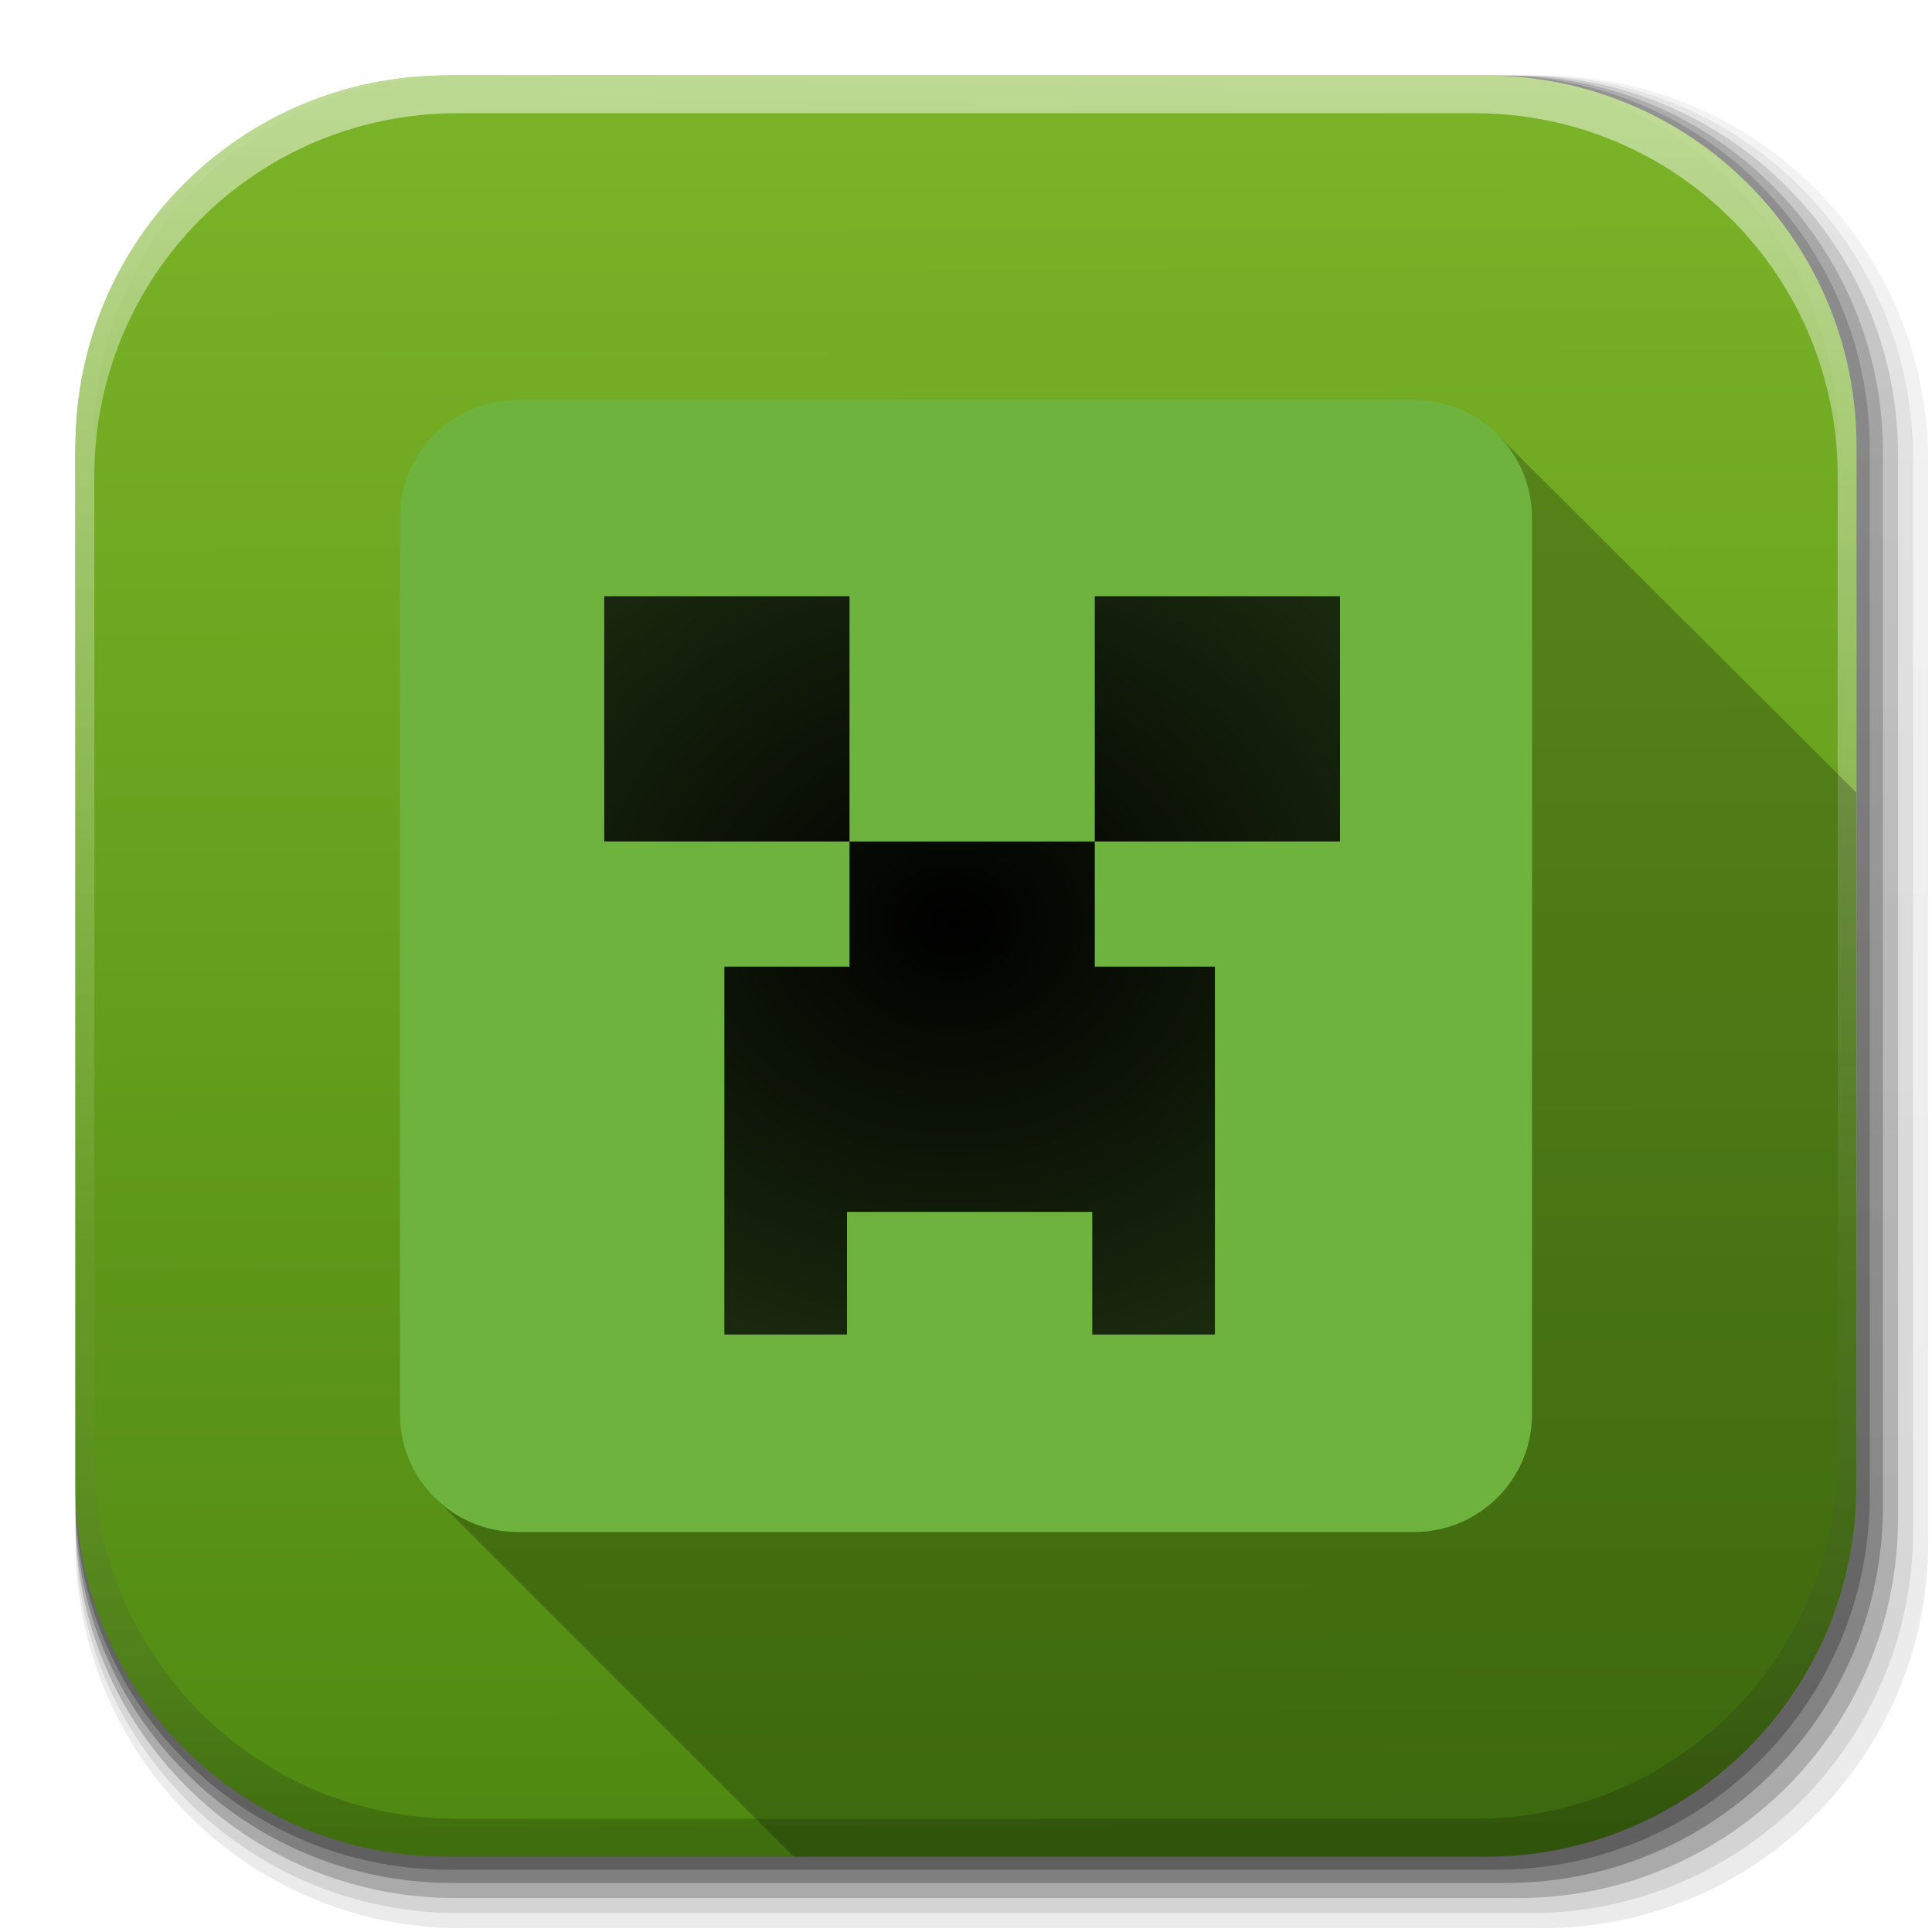
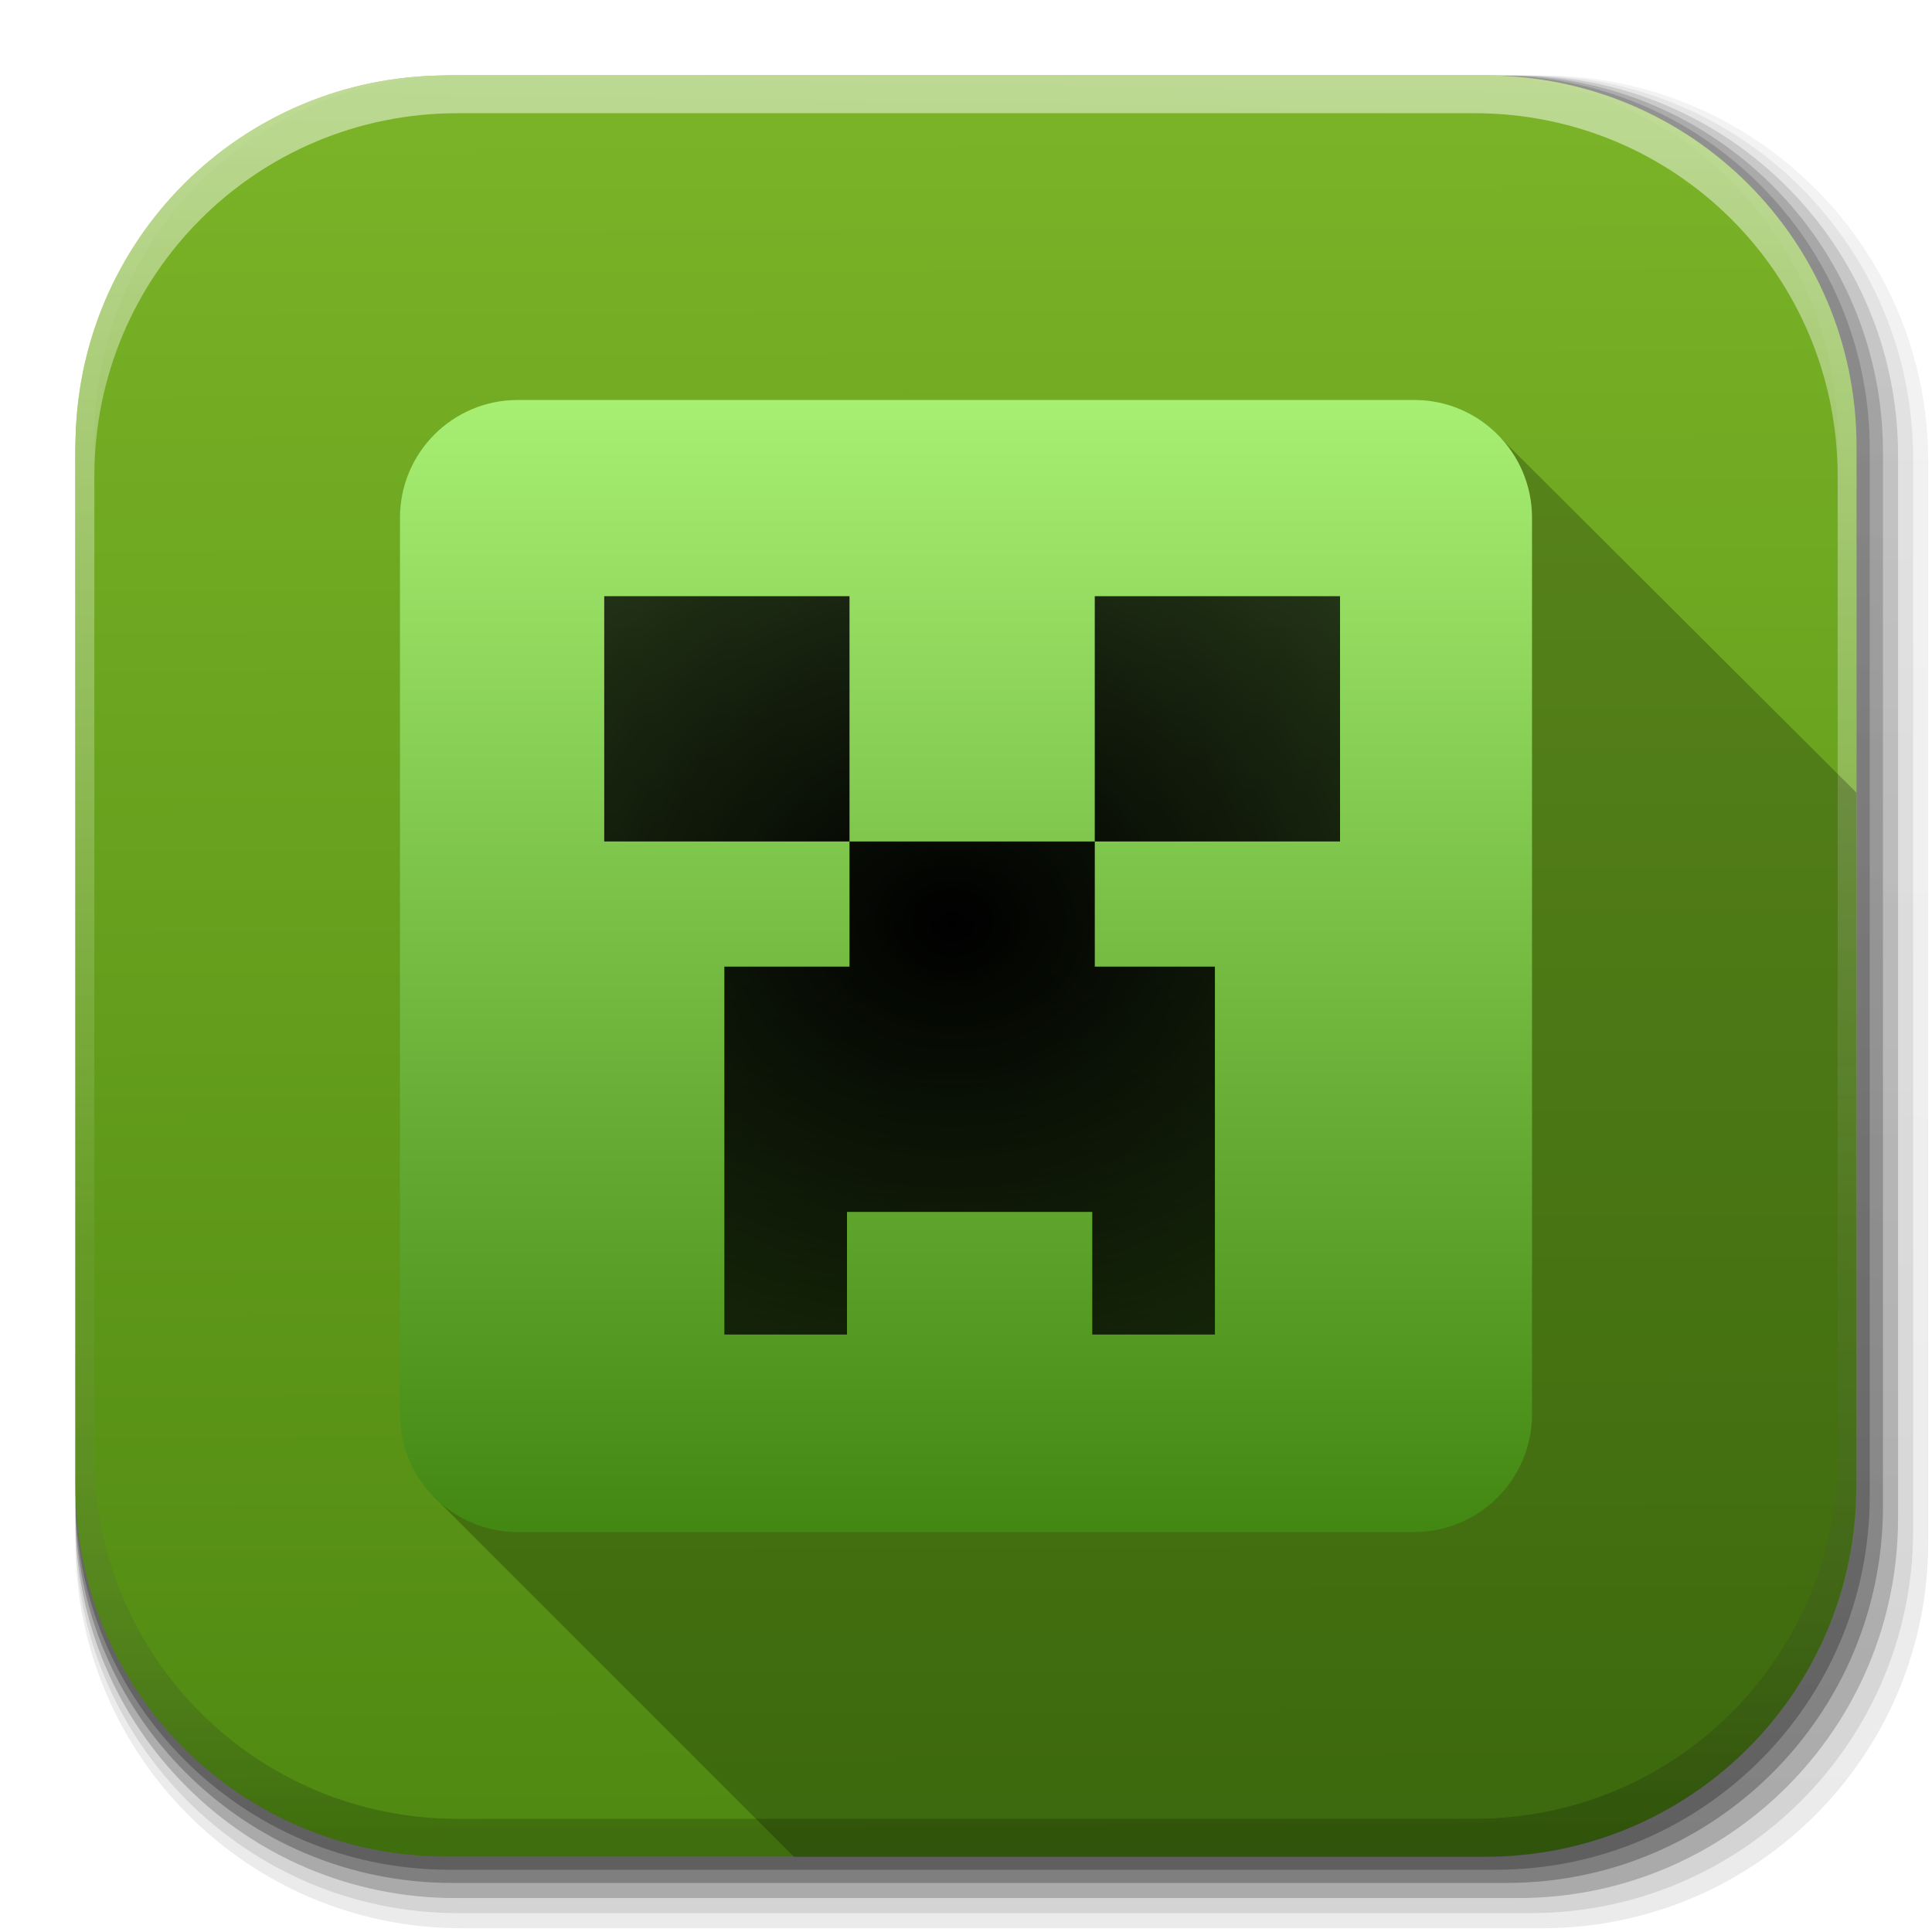
<svg xmlns="http://www.w3.org/2000/svg" xmlns:xlink="http://www.w3.org/1999/xlink" width="512" height="512" id="svg2" version="1.1">
  <defs id="defs4">
+     <linearGradient id="linearGradient4399">
+       <stop style="stop-color:#a7ef73;stop-opacity:1" offset="0" id="stop4401" />
+       <stop style="stop-color:#438812;stop-opacity:1" offset="1" id="stop4403" />
+     </linearGradient>
    <linearGradient id="linearGradient4256">
      <stop style="stop-color:#7ab327;stop-opacity:1" offset="0" id="stop4258" />
      <stop style="stop-color:#4f8911;stop-opacity:1" offset="1" id="stop4260" />
    </linearGradient>
    <linearGradient id="linearGradient4232">
      <stop style="stop-color:#000000;stop-opacity:1;" offset="0" id="stop4234" />
      <stop style="stop-color:#000000;stop-opacity:0;" offset="1" id="stop4236" />
    </linearGradient>
    <linearGradient x1="19.245" y1="21.031" x2="19.36" gradientUnits="userSpaceOnUse" y2="44.984" id="linearGradient2460">
      <stop offset="0" style="stop-color:#fafafa;stop-opacity:1;" id="stop3602" />
      <stop offset="1" style="stop-color:#f0f0f0;stop-opacity:1;" id="stop3604" />
    </linearGradient>
    <linearGradient xlink:href="#ButtonShadow-0-1-1-5-9" id="linearGradient4114-2-6" gradientUnits="userSpaceOnUse" gradientTransform="matrix(1.03178,0,0,1.03178,-830.8641,592.6779)" x1="1012.513" y1="484.417" x2="1006.808" y2="20.626" />
    <linearGradient x1="45.448" y1="92.54" x2="45.448" y2="7.017" id="ButtonShadow-0-1-1-5-9" gradientUnits="userSpaceOnUse" gradientTransform="matrix(1.005865,0,0,0.994169,100,0)">
      <stop id="stop3750-8-9-3-6-4" style="stop-color:#000000;stop-opacity:1" offset="0" />
      <stop id="stop3752-5-6-4-2-9" style="stop-color:#000000;stop-opacity:0.588" offset="1" />
    </linearGradient>
    <linearGradient xlink:href="#ButtonShadow-0-1-1-5-9" id="linearGradient4112-2-6" gradientUnits="userSpaceOnUse" gradientTransform="matrix(1.040254,0,0,1.040254,-837.9512,592.5182)" x1="1012.513" y1="484.417" x2="1006.808" y2="20.626" />
    <linearGradient xlink:href="#ButtonShadow-0-1-1-5-9" id="linearGradient4110-6-7" gradientUnits="userSpaceOnUse" gradientTransform="matrix(1.023305,0,0,1.023305,-823.777,592.8376)" x1="1012.513" y1="484.417" x2="1006.808" y2="20.626" />
    <linearGradient xlink:href="#ButtonShadow-0-1-1-5-9" id="linearGradient4116-6-3" gradientUnits="userSpaceOnUse" gradientTransform="matrix(1.01483,0,0,1.01483,-816.69,592.9972)" x1="1012.513" y1="484.417" x2="1006.808" y2="20.626" />
    <linearGradient y2="20.626" x2="1006.808" y1="484.417" x1="1012.513" gradientTransform="matrix(1.007415,0,0,1.007415,-810.4888,593.1369)" gradientUnits="userSpaceOnUse" id="linearGradient5342-3" xlink:href="#ButtonShadow-0-1-1-5-9" />
    <linearGradient xlink:href="#linearGradient3737-9" id="linearGradient4084-8" gradientUnits="userSpaceOnUse" gradientTransform="translate(778.5998,-360.5596)" x1="993.439" y1="51.512" x2="988.786" y2="363.738" />
    <linearGradient id="linearGradient3737-9">
      <stop id="stop3739-7" style="stop-color:#ffffff;stop-opacity:1" offset="0" />
      <stop id="stop3741-4" style="stop-color:#ffffff;stop-opacity:0" offset="1" />
    </linearGradient>
    <linearGradient xlink:href="#linearGradient4046-3" id="linearGradient4086-12" gradientUnits="userSpaceOnUse" x1="1764.649" y1="155.597" x2="1763.69" y2="-55.941" />
    <linearGradient id="linearGradient4046-3">
      <stop id="stop4048-7" style="stop-color:#000000;stop-opacity:1;" offset="0" />
      <stop id="stop4050-73" style="stop-color:#ffffff;stop-opacity:0.2" offset="1" />
    </linearGradient>
    <radialGradient xlink:href="#linearGradient4232" id="radialGradient4238" cx="255.416" cy="255.946" fx="255.416" fy="255.946" r="97.497" gradientTransform="matrix(0,5.340154,-6.294922,-3.4770194e-7,1863.562,-1119.447)" gradientUnits="userSpaceOnUse" />
    <linearGradient xlink:href="#linearGradient4256" id="linearGradient4262" x1="227.214" y1="33.624" x2="228.682" y2="492.088" gradientUnits="userSpaceOnUse" />
+     <linearGradient xlink:href="#linearGradient4399" id="linearGradient4405" x1="-110.345" y1="211.797" x2="-110.345" y2="509.213" gradientUnits="userSpaceOnUse" />
  </defs>
  <g id="layer1" transform="translate(0,-540.3622)" />
  <g id="g2036" transform="matrix(1.1,0,0,0.44444,95.08106,256.3925)">
    <g id="g3712" style="opacity:0.4" transform="matrix(1.0526,0,0,1.2857,-1.2632,-13.429)" />
  </g>
  <g transform="translate(97.48106,231.2815)" id="g3541" />
  <g transform="translate(97.48106,231.2815)" id="g3536" />
  <g id="g4103" transform="translate(-11.98507,-592.1172)">
    <rect ry="101.458" y="612.117" x="31.985" height="487" width="487" id="rect6187" style="opacity:0.1;color:#000000;fill:url(#linearGradient4114-2-6);fill-opacity:1;fill-rule:nonzero;stroke:none;stroke-width:1.5;marker:none;visibility:visible;display:inline;overflow:visible;enable-background:accumulate" />
    <rect style="opacity:0.08;color:#000000;fill:url(#linearGradient4112-2-6);fill-opacity:1;fill-rule:nonzero;stroke:none;stroke-width:1.5;marker:none;visibility:visible;display:inline;overflow:visible;enable-background:accumulate" id="rect6191" width="491" height="491" x="31.985" y="612.117" ry="102.292" />
    <rect style="opacity:0.2;color:#000000;fill:url(#linearGradient4110-6-7);fill-opacity:1;fill-rule:nonzero;stroke:none;stroke-width:1.5;marker:none;visibility:visible;display:inline;overflow:visible;enable-background:accumulate" id="rect6183" width="483" height="483" x="31.985" y="612.117" ry="100.625" />
    <rect ry="99.792" y="612.117" x="31.985" height="479" width="479" id="rect6179" style="opacity:0.25;color:#000000;fill:url(#linearGradient4116-6-3);fill-opacity:1;fill-rule:nonzero;stroke:none;stroke-width:1.5;marker:none;visibility:visible;display:inline;overflow:visible;enable-background:accumulate" />
    <rect style="opacity:0.25;color:#000000;fill:url(#linearGradient5342-3);fill-opacity:1;fill-rule:nonzero;stroke:none;stroke-width:1.5;marker:none;visibility:visible;display:inline;overflow:visible;enable-background:accumulate" id="rect5574" width="475.5" height="475.5" x="31.985" y="612.117" ry="99.062" />
  </g>
  <path style="fill:url(#linearGradient4262);stroke:none;fill-opacity:1" d="M 118.344,20 C 63.867,20 20,63.867 20,118.344 l 0,23.062 0,252.25 C 20,448.133 63.867,492 118.344,492 l 275.312,0 C 448.133,492 492,448.133 492,393.656 l 0,-252.25 0,-23.062 C 492,63.867 448.133,20 393.656,20 l -275.312,0 z" id="rect5505" />
  <g id="g4076" transform="translate(-605.5193,-353.9683)">
    <g transform="translate(-926.6676,684.3845)" id="g4038" />
  </g>
  <g id="g4076-9" transform="translate(-605.5194,-353.9683)">
    <g transform="translate(-926.6676,684.3845)" id="g4038-9">
      <path style="opacity:0.5;color:#000000;fill:url(#linearGradient4084-8);fill-opacity:1;fill-rule:nonzero;stroke:none;stroke-width:1.5;marker:none;visibility:visible;display:inline;overflow:visible;enable-background:accumulate" d="m 1650.499,-310.416 c -54.477,0 -98.312,43.836 -98.312,98.312 l 0,275.344 c 0,54.477 43.836,98.344 98.312,98.344 l 2.938,0 c -53.322,0 -96.25,-42.928 -96.25,-96.25 l 0,-269.5 c 0,-53.322 42.928,-96.25 96.25,-96.25 l 269.5,0 c 53.322,0 96.25,42.928 96.25,96.25 l 0,269.5 c 0,53.323 -42.928,96.25 -96.25,96.25 l 2.906,0 c 54.477,0 98.344,-43.867 98.344,-98.344 l 0,-275.344 c 0,-54.477 -43.867,-98.312 -98.344,-98.312 l -275.344,0 z" id="rect6809-2-3" />
      <path id="path3981-7" d="m 1650.499,161.584 c -54.477,0 -98.312,-43.836 -98.312,-98.313 l 0,-275.344 c 0,-54.477 43.836,-98.344 98.312,-98.344 l 2.938,0 c -53.322,0 -96.25,42.928 -96.25,96.25 l 0,269.5 c 0,53.323 42.928,96.25 96.25,96.25 l 269.5,0 c 53.322,0 96.25,-42.928 96.25,-96.25 l 0,-269.5 c 0,-53.322 -42.928,-96.25 -96.25,-96.25 l 2.906,0 c 54.477,0 98.344,43.867 98.344,98.344 l 0,275.344 c 0,54.477 -43.867,98.313 -98.344,98.313 l -275.344,0 z" style="opacity:0.2;color:#000000;fill:url(#linearGradient4086-12);fill-opacity:1;fill-rule:nonzero;stroke:none;stroke-width:1.5;marker:none;visibility:visible;display:inline;overflow:visible;enable-background:accumulate" />
    </g>
  </g>
  <path style="fill:#000000;fill-opacity:0.235" d="m 397.294,115.656 -282.415,280.884 95.547,95.547 183.183,0 c 54.477,0 98.344,-43.866 98.344,-98.343 l 0,-183.714 z" id="path3942" />
  <g id="g4201" transform="translate(386,-105)">
-     <rect y="211" x="-280" height="300" width="300" id="rect4179" style="opacity:1;fill:#6eb33d;fill-opacity:1;stroke:none;stroke-width:1;stroke-miterlimit:4;stroke-dasharray:1, 2;stroke-dashoffset:0" rx="31.214" ry="31.214" />
+     <rect y="211" x="-280" height="300" width="300" id="rect4179" style="opacity:1;fill:url(#linearGradient4405);fill-opacity:1;stroke:none;stroke-width:1;stroke-miterlimit:4;stroke-dasharray:1, 2;stroke-dashoffset:0" rx="31.214" ry="31.214" />
    <path style="opacity:1;fill:url(#radialGradient4238);fill-opacity:1;stroke:none;stroke-width:1;stroke-miterlimit:4;stroke-dasharray:1, 2;stroke-dashoffset:0" d="M 160.129 157.998 L 160.129 222.998 L 225.129 222.998 L 225.129 157.998 L 160.129 157.998 z M 290.123 157.998 L 290.123 222.998 L 355.123 222.998 L 355.123 157.998 L 290.123 157.998 z M 225.129 223 L 225.129 256.166 L 191.963 256.166 L 191.963 321.166 L 191.963 353.666 L 224.463 353.666 L 224.463 321.166 L 256.963 321.166 L 289.463 321.166 L 289.463 353.666 L 321.963 353.666 L 321.963 321.166 L 321.963 256.166 L 290.129 256.166 L 290.129 223 L 225.129 223 z " transform="translate(-386,105)" id="rect4181" />
  </g>
</svg>
